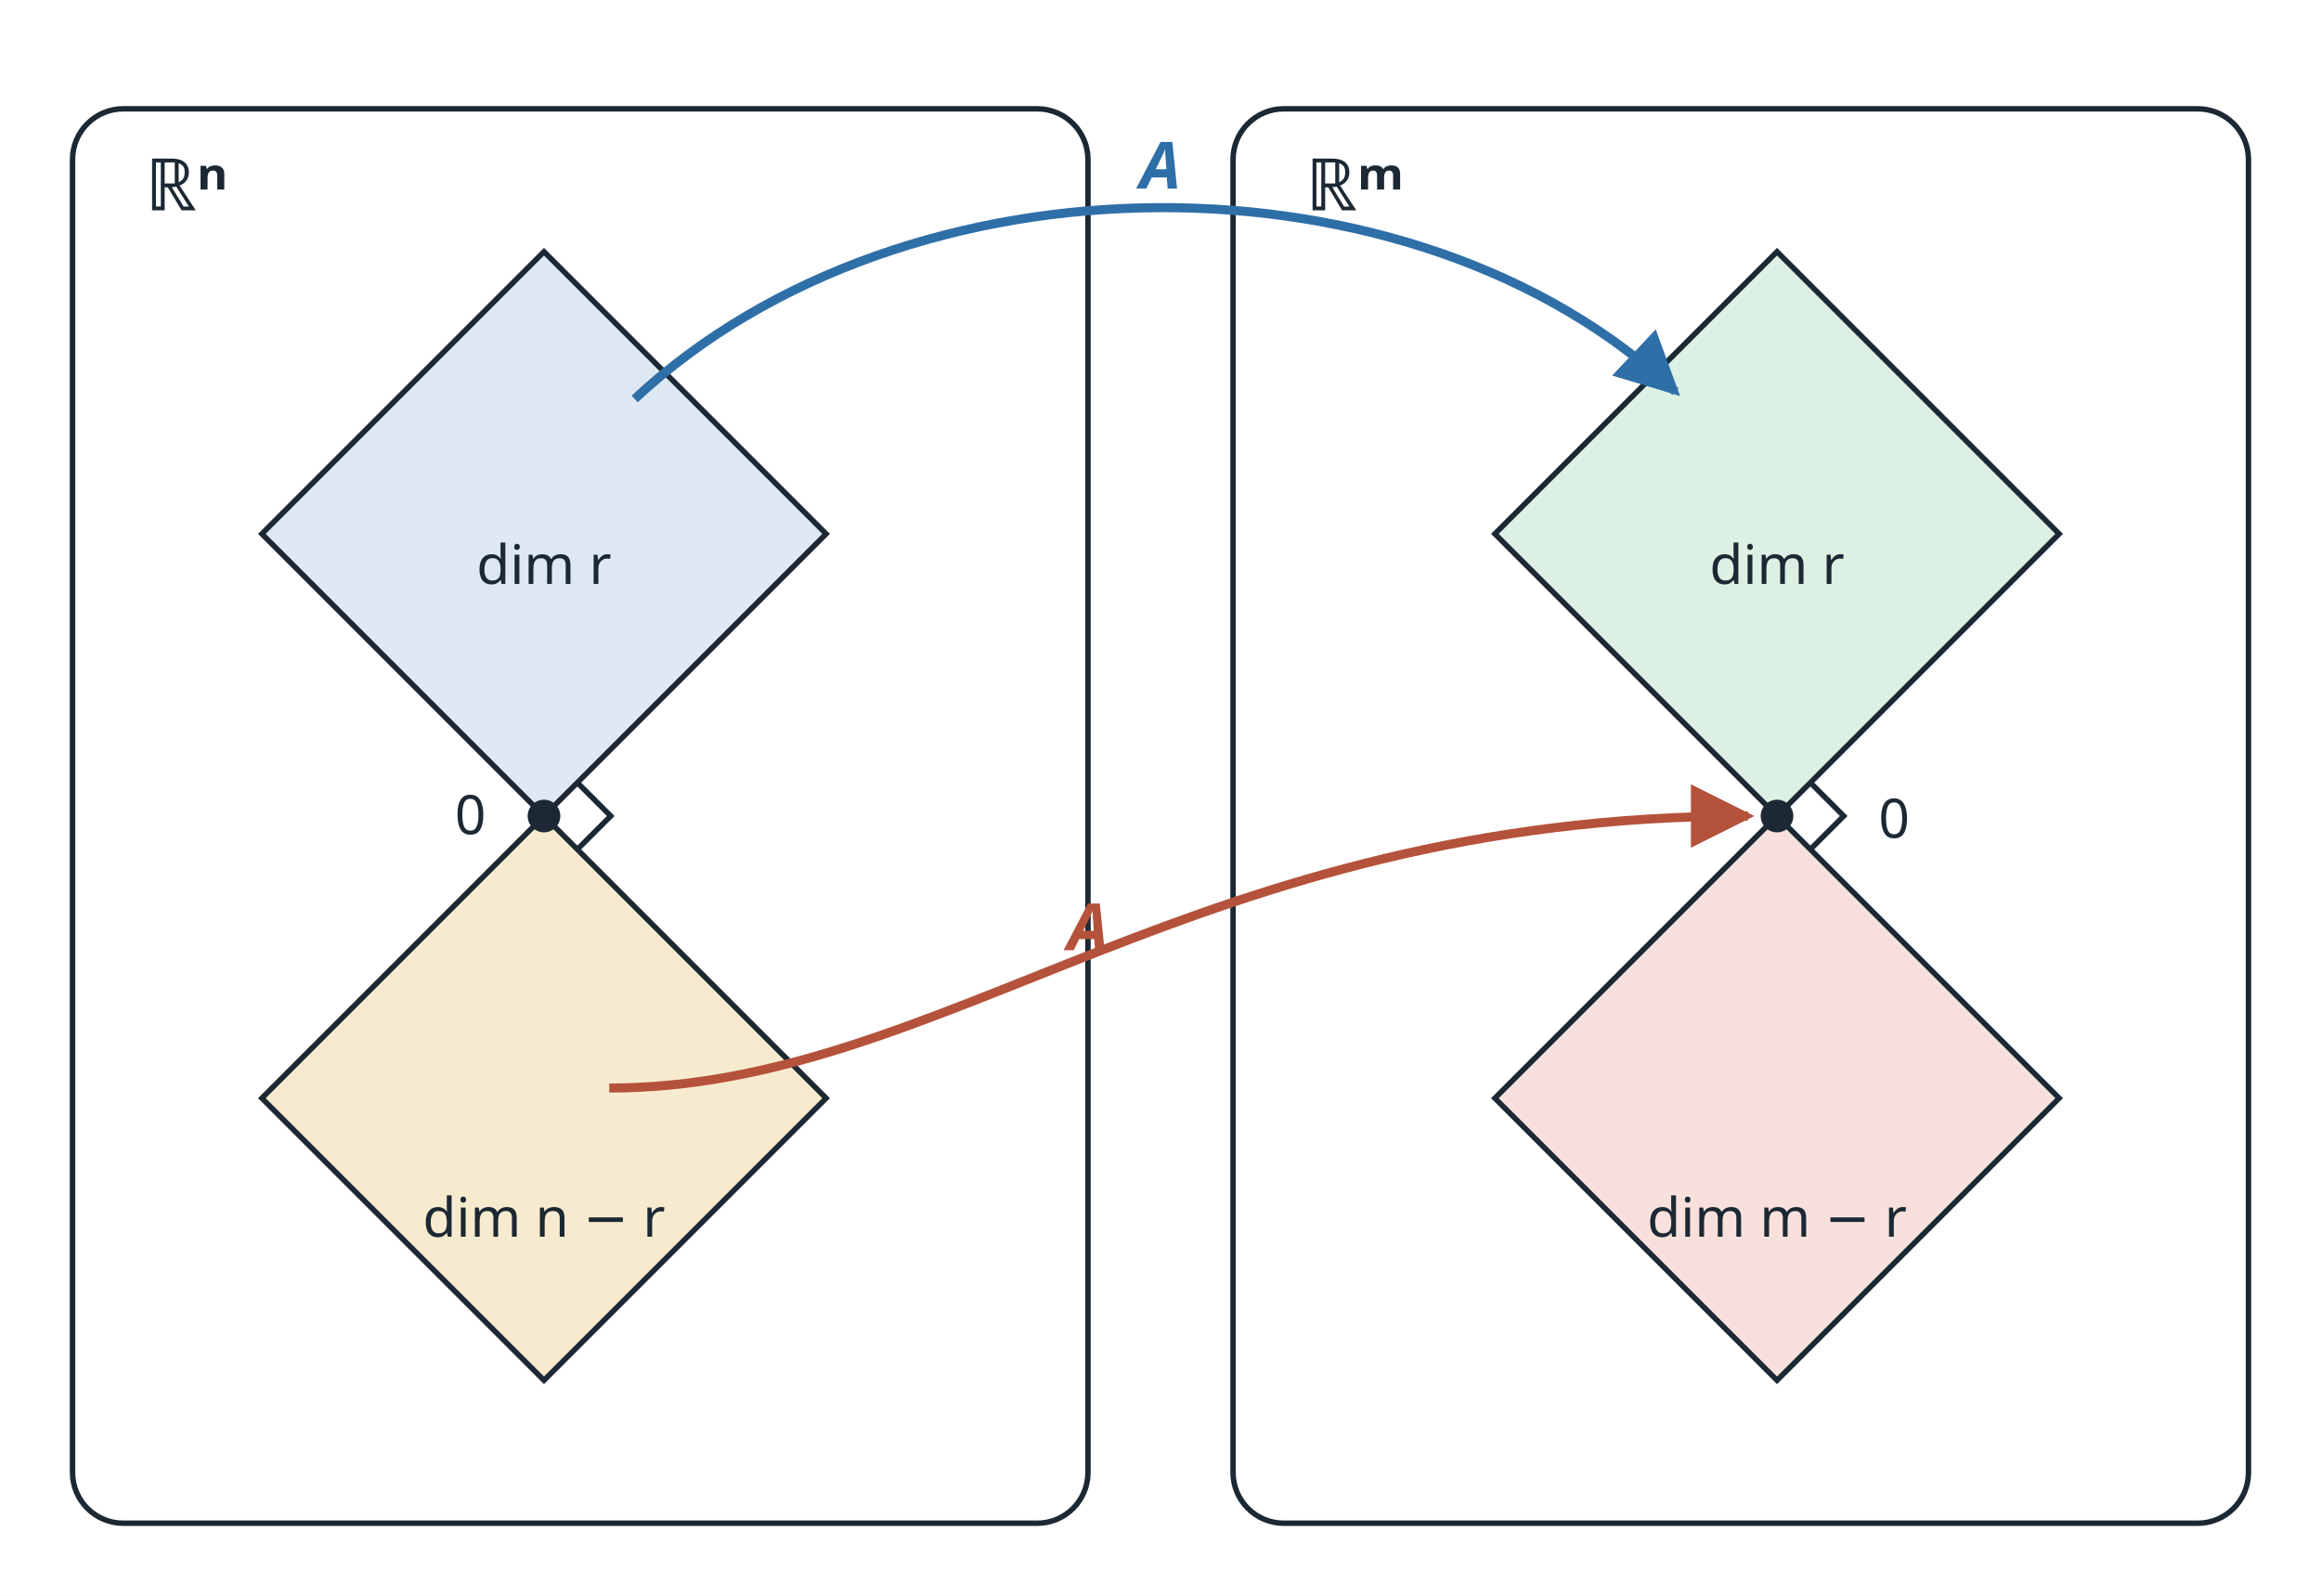
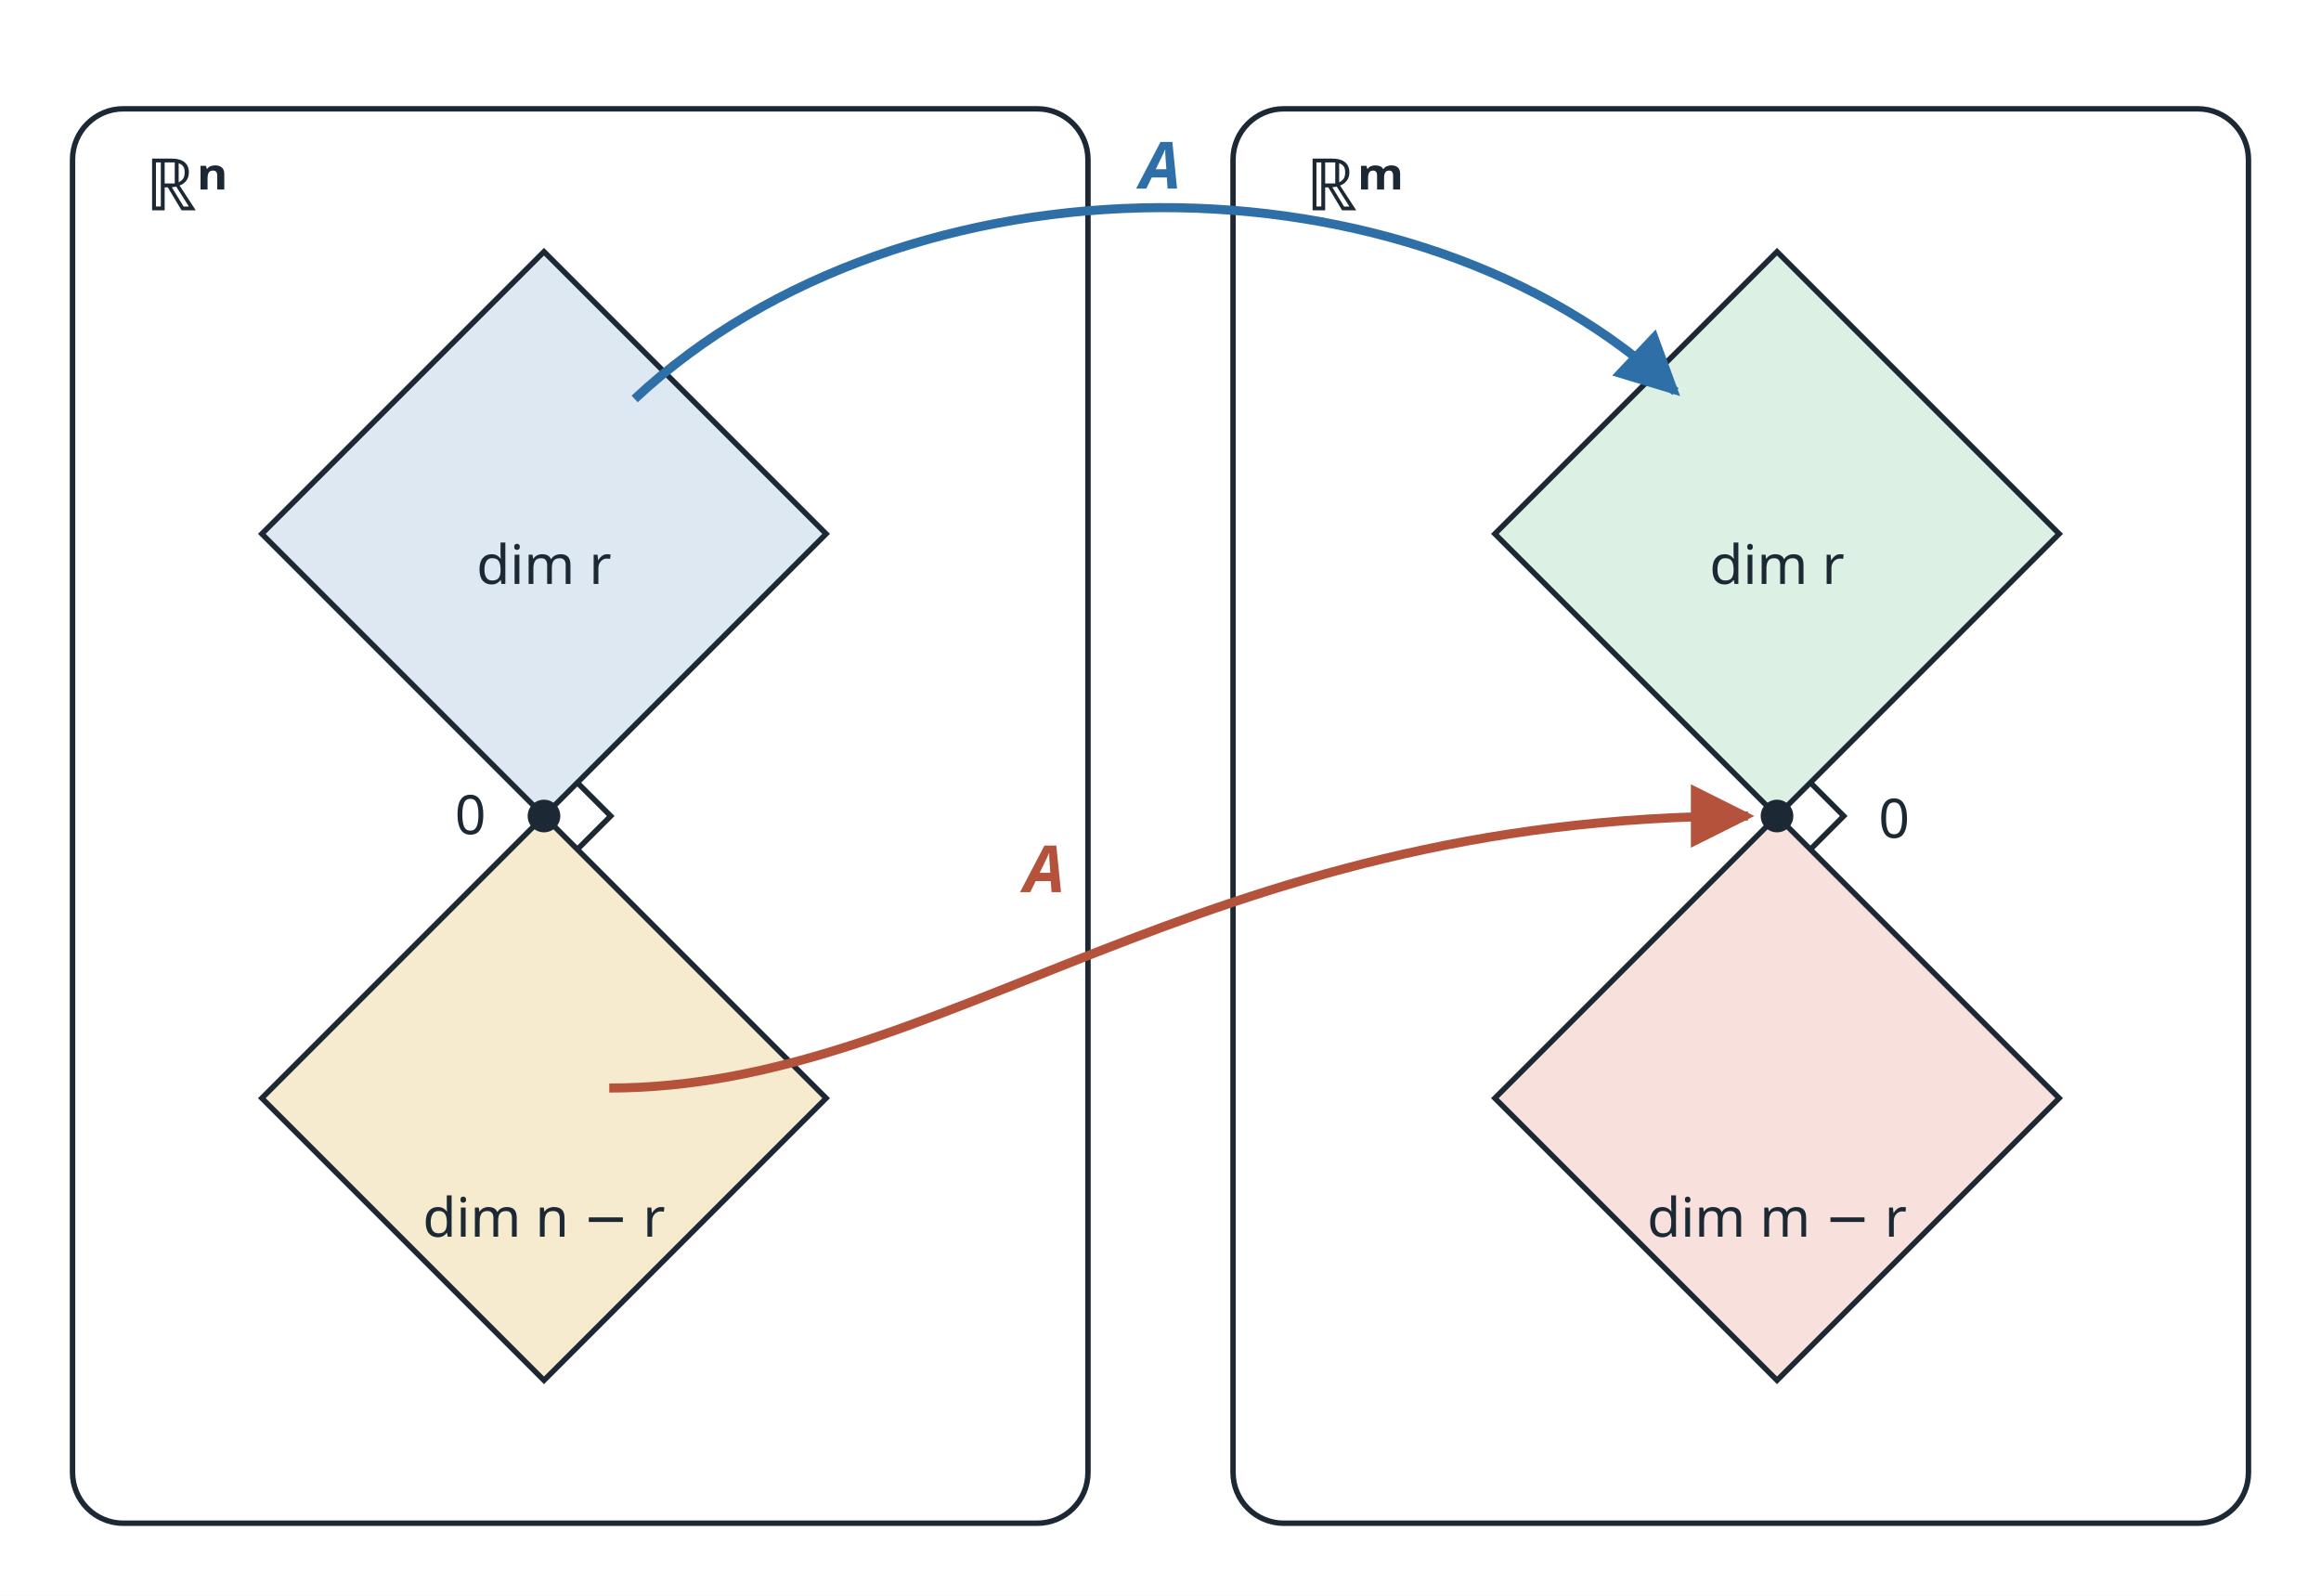
<svg xmlns="http://www.w3.org/2000/svg" viewBox="0 0 640 440" width="640" height="440" role="img">
  <defs>
    <marker id="ah" viewBox="0 0 10 10" refX="9" refY="5" markerWidth="7" markerHeight="7" orient="auto-start-reverse">
      <path d="M0 0 L10 5 L0 10 z" fill="#1c2833" />
    </marker>
    <marker id="ahb" viewBox="0 0 10 10" refX="9" refY="5" markerWidth="7" markerHeight="7" orient="auto-start-reverse">
      <path d="M0 0 L10 5 L0 10 z" fill="#2f6fa8" />
    </marker>
    <marker id="ahr" viewBox="0 0 10 10" refX="9" refY="5" markerWidth="7" markerHeight="7" orient="auto-start-reverse">
      <path d="M0 0 L10 5 L0 10 z" fill="#b5523b" />
    </marker>
    <marker id="ahg" viewBox="0 0 10 10" refX="9" refY="5" markerWidth="7" markerHeight="7" orient="auto-start-reverse">
      <path d="M0 0 L10 5 L0 10 z" fill="#2e7d4f" />
    </marker>
  </defs>
  <rect x="0" y="0" width="640" height="440" fill="#ffffff" />
  <rect x="20" y="30" width="280" height="390" rx="14" fill="none" stroke="#1c2833" stroke-width="1.5" />
  <rect x="340" y="30" width="280" height="390" rx="14" fill="none" stroke="#1c2833" stroke-width="1.5" />
  <polygon points="150.0,225.0 227.8,147.2 150.0,69.4 72.2,147.2" fill="#dde8f3" stroke="#1c2833" stroke-width="1.5" />
  <polygon points="150.0,225.0 227.8,302.8 150.0,380.6 72.2,302.8" fill="#f7ebcf" stroke="#1c2833" stroke-width="1.5" />
  <path d="M159.2 215.8 L168.4 225 L159.2 234.2" fill="none" stroke="#1c2833" stroke-width="1.5" />
  <circle cx="150.0" cy="225.0" r="4.5" fill="#1c2833" />
  <text x="150.0" y="161.0" font-family="sans-serif" font-size="15" fill="#1c2833" text-anchor="middle">dim r</text>
  <text x="150.0" y="341.0" font-family="sans-serif" font-size="15" fill="#1c2833" text-anchor="middle">dim n − r</text>
  <polygon points="490.0,225.0 567.8,147.2 490.0,69.4 412.2,147.2" fill="#dcf0e3" stroke="#1c2833" stroke-width="1.5" />
  <polygon points="490.0,225.0 567.8,302.8 490.0,380.6 412.2,302.8" fill="#f8e1dc" stroke="#1c2833" stroke-width="1.5" />
  <path d="M499.2 215.8 L508.4 225 L499.2 234.2" fill="none" stroke="#1c2833" stroke-width="1.5" />
  <circle cx="490.0" cy="225.0" r="4.5" fill="#1c2833" />
  <text x="490.0" y="161.0" font-family="sans-serif" font-size="15" fill="#1c2833" text-anchor="middle">dim r</text>
  <text x="490.0" y="341.0" font-family="sans-serif" font-size="15" fill="#1c2833" text-anchor="middle">dim m − r</text>
  <text x="40.0" y="58.0" font-family="sans-serif" font-size="20" fill="#1c2833" text-anchor="start" font-weight="bold">ℝⁿ</text>
  <text x="360.0" y="58.0" font-family="sans-serif" font-size="20" fill="#1c2833" text-anchor="start" font-weight="bold">ℝᵐ</text>
  <text x="134.0" y="230.0" font-family="sans-serif" font-size="15" fill="#1c2833" text-anchor="end">0</text>
  <text x="518.0" y="231.0" font-family="sans-serif" font-size="15" fill="#1c2833" text-anchor="start">0</text>
  <path d="M175 110 C 250 40, 390 40, 462 108" fill="none" stroke="#2f6fa8" stroke-width="2.5" marker-end="url(#ahb)" />
  <text x="320.0" y="52.0" font-family="sans-serif" font-size="18" fill="#2f6fa8" text-anchor="middle" font-weight="bold" font-style="italic">A</text>
  <path d="M168 300 C 260 300, 330 225, 482 225" fill="none" stroke="#b5523b" stroke-width="2.5" marker-end="url(#ahr)" />
-   <text x="300.0" y="262.0" font-family="sans-serif" font-size="18" fill="#b5523b" text-anchor="middle" font-weight="bold" font-style="italic">A</text>
+   <text x="288.0" y="246.0" font-family="sans-serif" font-size="18" fill="#b5523b" text-anchor="middle" font-weight="bold" font-style="italic">A</text>
</svg>
